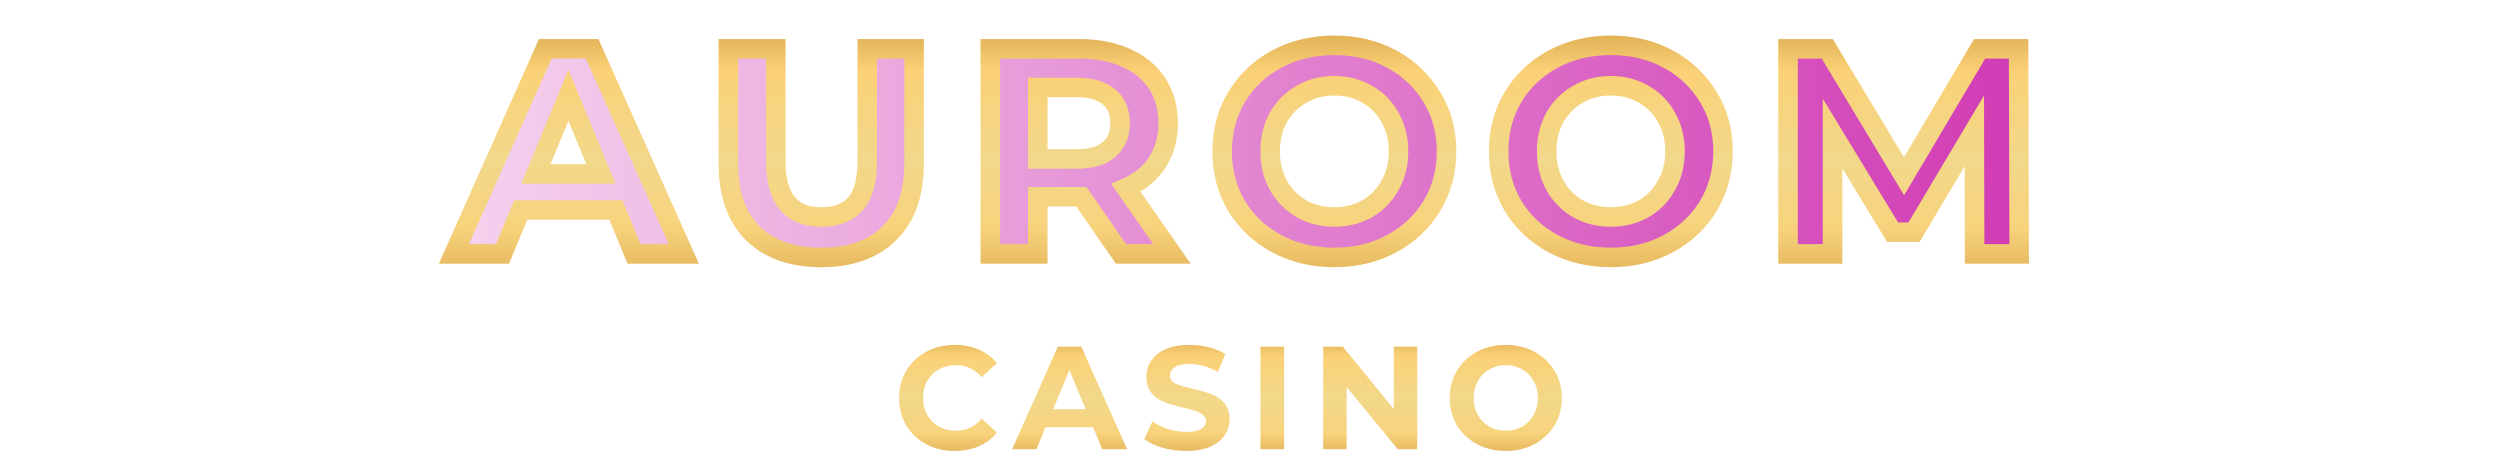
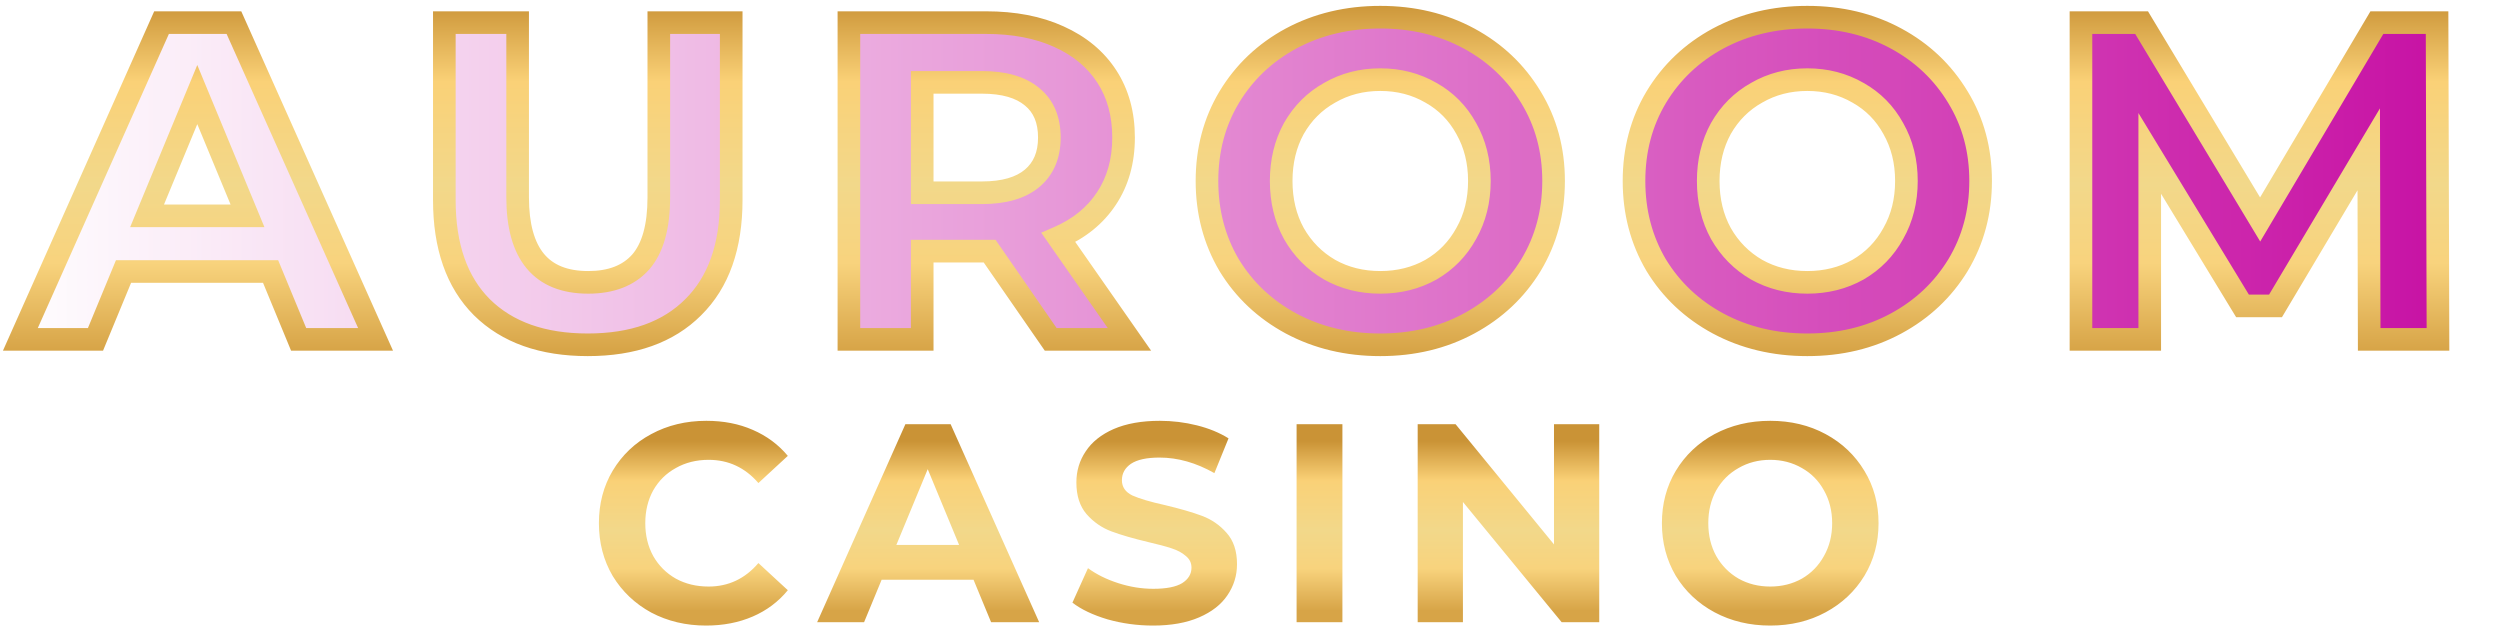
- <svg xmlns="http://www.w3.org/2000/svg" width="256" height="48" viewBox="0 0 256 48" fill="none">
-   <path d="M63.065 21.5H53.315L51.455 26H46.475L55.835 5H60.635L70.025 26H64.925L63.065 21.5ZM61.535 17.81L58.205 9.77L54.875 17.81H61.535ZM84.094 26.36C81.094 26.36 78.754 25.53 77.074 23.87C75.414 22.21 74.584 19.84 74.584 16.76V5H79.444V16.58C79.444 20.34 81.004 22.22 84.124 22.22C85.644 22.22 86.804 21.77 87.604 20.87C88.404 19.95 88.804 18.52 88.804 16.58V5H93.604V16.76C93.604 19.84 92.764 22.21 91.084 23.87C89.424 25.53 87.094 26.36 84.094 26.36ZM114.787 26L110.737 20.15H110.497H106.267V26H101.407V5H110.497C112.357 5 113.967 5.31 115.327 5.93C116.707 6.55 117.767 7.43 118.507 8.57C119.247 9.71 119.617 11.06 119.617 12.62C119.617 14.18 119.237 15.53 118.477 16.67C117.737 17.79 116.677 18.65 115.297 19.25L120.007 26H114.787ZM114.697 12.62C114.697 11.44 114.317 10.54 113.557 9.92C112.797 9.28 111.687 8.96 110.227 8.96H106.267V16.28H110.227C111.687 16.28 112.797 15.96 113.557 15.32C114.317 14.68 114.697 13.78 114.697 12.62ZM136.638 26.36C134.458 26.36 132.488 25.89 130.728 24.95C128.988 24.01 127.618 22.72 126.618 21.08C125.638 19.42 125.148 17.56 125.148 15.5C125.148 13.44 125.638 11.59 126.618 9.95C127.618 8.29 128.988 6.99 130.728 6.05C132.488 5.11 134.458 4.64 136.638 4.64C138.818 4.64 140.778 5.11 142.518 6.05C144.258 6.99 145.628 8.29 146.628 9.95C147.628 11.59 148.128 13.44 148.128 15.5C148.128 17.56 147.628 19.42 146.628 21.08C145.628 22.72 144.258 24.01 142.518 24.95C140.778 25.89 138.818 26.36 136.638 26.36ZM136.638 22.22C137.878 22.22 138.998 21.94 139.998 21.38C140.998 20.8 141.778 20 142.338 18.98C142.918 17.96 143.208 16.8 143.208 15.5C143.208 14.2 142.918 13.04 142.338 12.02C141.778 11 140.998 10.21 139.998 9.65C138.998 9.07 137.878 8.78 136.638 8.78C135.398 8.78 134.278 9.07 133.278 9.65C132.278 10.21 131.488 11 130.908 12.02C130.348 13.04 130.068 14.2 130.068 15.5C130.068 16.8 130.348 17.96 130.908 18.98C131.488 20 132.278 20.8 133.278 21.38C134.278 21.94 135.398 22.22 136.638 22.22ZM164.95 26.36C162.77 26.36 160.8 25.89 159.04 24.95C157.3 24.01 155.93 22.72 154.93 21.08C153.95 19.42 153.46 17.56 153.46 15.5C153.46 13.44 153.95 11.59 154.93 9.95C155.93 8.29 157.3 6.99 159.04 6.05C160.8 5.11 162.77 4.64 164.95 4.64C167.13 4.64 169.09 5.11 170.83 6.05C172.57 6.99 173.94 8.29 174.94 9.95C175.94 11.59 176.44 13.44 176.44 15.5C176.44 17.56 175.94 19.42 174.94 21.08C173.94 22.72 172.57 24.01 170.83 24.95C169.09 25.89 167.13 26.36 164.95 26.36ZM164.95 22.22C166.19 22.22 167.31 21.94 168.31 21.38C169.31 20.8 170.09 20 170.65 18.98C171.23 17.96 171.52 16.8 171.52 15.5C171.52 14.2 171.23 13.04 170.65 12.02C170.09 11 169.31 10.21 168.31 9.65C167.31 9.07 166.19 8.78 164.95 8.78C163.71 8.78 162.59 9.07 161.59 9.65C160.59 10.21 159.8 11 159.22 12.02C158.66 13.04 158.38 14.2 158.38 15.5C158.38 16.8 158.66 17.96 159.22 18.98C159.8 20 160.59 20.8 161.59 21.38C162.59 21.94 163.71 22.22 164.95 22.22ZM202.203 26L202.173 13.4L195.993 23.78H193.803L187.653 13.67V26H183.093V5H187.113L194.973 18.05L202.713 5H206.703L206.763 26H202.203Z" fill="url(#paint0_linear_489_8203)" />
-   <path d="M63.065 21.5L63.989 21.118L63.734 20.5H63.065V21.5ZM53.315 21.5V20.5H52.646L52.391 21.118L53.315 21.5ZM51.455 26V27H52.124L52.379 26.382L51.455 26ZM46.475 26L45.562 25.593L44.935 27H46.475V26ZM55.835 5V4H55.186L54.922 4.593L55.835 5ZM60.635 5L61.548 4.592L61.283 4H60.635V5ZM70.025 26V27H71.568L70.938 25.592L70.025 26ZM64.925 26L64.001 26.382L64.256 27H64.925V26ZM61.535 17.81V18.81H63.032L62.459 17.427L61.535 17.81ZM58.205 9.77L59.129 9.387L58.205 7.157L57.281 9.387L58.205 9.77ZM54.875 17.81L53.951 17.427L53.379 18.81H54.875V17.81ZM63.065 20.5H53.315V22.5H63.065V20.5ZM52.391 21.118L50.531 25.618L52.379 26.382L54.239 21.882L52.391 21.118ZM51.455 25H46.475V27H51.455V25ZM47.389 26.407L56.748 5.407L54.922 4.593L45.562 25.593L47.389 26.407ZM55.835 6H60.635V4H55.835V6ZM59.722 5.408L69.112 26.408L70.938 25.592L61.548 4.592L59.722 5.408ZM70.025 25H64.925V27H70.025V25ZM65.849 25.618L63.989 21.118L62.141 21.882L64.001 26.382L65.849 25.618ZM62.459 17.427L59.129 9.387L57.281 10.153L60.611 18.193L62.459 17.427ZM57.281 9.387L53.951 17.427L55.799 18.193L59.129 10.153L57.281 9.387ZM54.875 18.81H61.535V16.81H54.875V18.81ZM77.074 23.87L76.367 24.577L76.372 24.581L77.074 23.87ZM74.584 5V4H73.584V5H74.584ZM79.444 5H80.444V4H79.444V5ZM87.604 20.87L88.352 21.534L88.359 21.526L87.604 20.87ZM88.804 5V4H87.804V5H88.804ZM93.604 5H94.604V4H93.604V5ZM91.084 23.87L90.382 23.159L90.377 23.163L91.084 23.87ZM84.094 25.36C81.283 25.36 79.223 24.587 77.777 23.159L76.372 24.581C78.286 26.473 80.906 27.36 84.094 27.36V25.36ZM77.781 23.163C76.362 21.744 75.584 19.661 75.584 16.76H73.584C73.584 20.019 74.467 22.677 76.367 24.577L77.781 23.163ZM75.584 16.76V5H73.584V16.76H75.584ZM74.584 6H79.444V4H74.584V6ZM78.444 5V16.58H80.444V5H78.444ZM78.444 16.58C78.444 18.573 78.854 20.255 79.845 21.449C80.865 22.678 82.356 23.22 84.124 23.22V21.22C82.773 21.22 81.924 20.822 81.384 20.171C80.815 19.485 80.444 18.347 80.444 16.58H78.444ZM84.124 23.22C85.85 23.22 87.314 22.701 88.352 21.534L86.857 20.206C86.294 20.839 85.439 21.22 84.124 21.22V23.22ZM88.359 21.526C89.388 20.343 89.804 18.626 89.804 16.58H87.804C87.804 18.414 87.421 19.557 86.85 20.214L88.359 21.526ZM89.804 16.58V5H87.804V16.58H89.804ZM88.804 6H93.604V4H88.804V6ZM92.604 5V16.76H94.604V5H92.604ZM92.604 16.76C92.604 19.657 91.819 21.739 90.382 23.159L91.787 24.581C93.71 22.681 94.604 20.023 94.604 16.76H92.604ZM90.377 23.163C88.953 24.587 86.906 25.36 84.094 25.36V27.36C87.282 27.36 89.896 26.473 91.791 24.577L90.377 23.163ZM114.787 26L113.965 26.569L114.263 27H114.787V26ZM110.737 20.15L111.559 19.581L111.261 19.15H110.737V20.15ZM106.267 20.15V19.15H105.267V20.15H106.267ZM106.267 26V27H107.267V26H106.267ZM101.407 26H100.407V27H101.407V26ZM101.407 5V4H100.407V5H101.407ZM115.327 5.93L114.912 6.84L114.917 6.842L115.327 5.93ZM118.477 16.67L117.645 16.115L117.643 16.119L118.477 16.67ZM115.297 19.25L114.898 18.333L113.778 18.82L114.477 19.822L115.297 19.25ZM120.007 26V27H121.924L120.827 25.428L120.007 26ZM113.557 9.92L112.913 10.685L112.919 10.69L112.925 10.695L113.557 9.92ZM106.267 8.96V7.96H105.267V8.96H106.267ZM106.267 16.28H105.267V17.28H106.267V16.28ZM113.557 15.32L114.201 16.085L113.557 15.32ZM115.609 25.431L111.559 19.581L109.915 20.719L113.965 26.569L115.609 25.431ZM110.737 19.15H110.497V21.15H110.737V19.15ZM110.497 19.15H106.267V21.15H110.497V19.15ZM105.267 20.15V26H107.267V20.15H105.267ZM106.267 25H101.407V27H106.267V25ZM102.407 26V5H100.407V26H102.407ZM101.407 6H110.497V4H101.407V6ZM110.497 6C112.248 6 113.71 6.292 114.912 6.84L115.742 5.02C114.224 4.328 112.466 4 110.497 4V6ZM114.917 6.842C116.142 7.393 117.044 8.154 117.668 9.114L119.346 8.026C118.489 6.706 117.272 5.707 115.737 5.018L114.917 6.842ZM117.668 9.114C118.288 10.069 118.617 11.224 118.617 12.62H120.617C120.617 10.896 120.206 9.351 119.346 8.026L117.668 9.114ZM118.617 12.62C118.617 14.011 118.281 15.162 117.645 16.115L119.309 17.225C120.193 15.898 120.617 14.349 120.617 12.62H118.617ZM117.643 16.119C117.022 17.058 116.123 17.8 114.898 18.333L115.696 20.167C117.231 19.5 118.452 18.522 119.311 17.221L117.643 16.119ZM114.477 19.822L119.187 26.572L120.827 25.428L116.117 18.678L114.477 19.822ZM120.007 25H114.787V27H120.007V25ZM115.697 12.62C115.697 11.207 115.23 9.994 114.189 9.145L112.925 10.695C113.404 11.086 113.697 11.673 113.697 12.62H115.697ZM114.201 9.155C113.193 8.306 111.815 7.96 110.227 7.96V9.96C111.559 9.96 112.401 10.254 112.913 10.685L114.201 9.155ZM110.227 7.96H106.267V9.96H110.227V7.96ZM105.267 8.96V16.28H107.267V8.96H105.267ZM106.267 17.28H110.227V15.28H106.267V17.28ZM110.227 17.28C111.815 17.28 113.193 16.934 114.201 16.085L112.913 14.555C112.401 14.986 111.559 15.28 110.227 15.28V17.28ZM114.201 16.085C115.226 15.222 115.697 14.02 115.697 12.62H113.697C113.697 13.54 113.408 14.138 112.913 14.555L114.201 16.085ZM130.728 24.95L130.252 25.83L130.256 25.832L130.728 24.95ZM126.618 21.08L125.756 21.588L125.76 21.595L125.764 21.601L126.618 21.08ZM126.618 9.95L125.761 9.434L125.759 9.437L126.618 9.95ZM130.728 6.05L130.256 5.168L130.252 5.17L130.728 6.05ZM146.628 9.95L145.771 10.466L145.774 10.471L146.628 9.95ZM146.628 21.08L147.481 21.601L147.484 21.596L146.628 21.08ZM142.518 24.95L142.993 25.83L142.518 24.95ZM139.998 21.38L140.486 22.253L140.493 22.249L140.499 22.245L139.998 21.38ZM142.338 18.98L141.468 18.486L141.465 18.492L141.461 18.499L142.338 18.98ZM142.338 12.02L141.461 12.501L141.465 12.508L141.468 12.514L142.338 12.02ZM139.998 9.65L139.496 10.515L139.502 10.519L139.509 10.523L139.998 9.65ZM133.278 9.65L133.766 10.523L133.773 10.519L133.779 10.515L133.278 9.65ZM130.908 12.02L130.038 11.526L130.035 11.532L130.031 11.539L130.908 12.02ZM130.908 18.98L130.031 19.461L130.035 19.468L130.038 19.474L130.908 18.98ZM133.278 21.38L132.776 22.245L132.782 22.249L132.789 22.253L133.278 21.38ZM136.638 25.36C134.606 25.36 132.801 24.924 131.199 24.068L130.256 25.832C132.175 26.857 134.309 27.36 136.638 27.36V25.36ZM131.203 24.07C129.614 23.212 128.376 22.044 127.471 20.559L125.764 21.601C126.859 23.396 128.361 24.808 130.252 25.83L131.203 24.07ZM127.479 20.572C126.596 19.076 126.148 17.394 126.148 15.5H124.148C124.148 17.726 124.679 19.764 125.756 21.588L127.479 20.572ZM126.148 15.5C126.148 13.606 126.596 11.936 127.476 10.463L125.759 9.437C124.679 11.244 124.148 13.274 124.148 15.5H126.148ZM127.474 10.466C128.38 8.962 129.617 7.787 131.203 6.93L130.252 5.17C128.358 6.193 126.855 7.618 125.761 9.434L127.474 10.466ZM131.199 6.932C132.801 6.077 134.606 5.64 136.638 5.64V3.64C134.309 3.64 132.175 4.143 130.256 5.168L131.199 6.932ZM136.638 5.64C138.669 5.64 140.463 6.077 142.042 6.93L142.993 5.17C141.092 4.143 138.966 3.64 136.638 3.64V5.64ZM142.042 6.93C143.628 7.787 144.865 8.962 145.771 10.466L147.484 9.434C146.39 7.618 144.887 6.193 142.993 5.17L142.042 6.93ZM145.774 10.471C146.671 11.942 147.128 13.61 147.128 15.5H149.128C149.128 13.27 148.584 11.238 147.481 9.429L145.774 10.471ZM147.128 15.5C147.128 17.39 146.671 19.07 145.771 20.564L147.484 21.596C148.584 19.77 149.128 17.73 149.128 15.5H147.128ZM145.774 20.559C144.869 22.044 143.631 23.212 142.042 24.07L142.993 25.83C144.884 24.808 146.386 23.396 147.481 21.601L145.774 20.559ZM142.042 24.07C140.463 24.924 138.669 25.36 136.638 25.36V27.36C138.966 27.36 141.092 26.857 142.993 25.83L142.042 24.07ZM136.638 23.22C138.034 23.22 139.325 22.903 140.486 22.253L139.509 20.508C138.67 20.977 137.721 21.22 136.638 21.22V23.22ZM140.499 22.245C141.658 21.573 142.567 20.64 143.214 19.461L141.461 18.499C140.988 19.36 140.337 20.027 139.496 20.515L140.499 22.245ZM143.207 19.474C143.881 18.288 144.208 16.954 144.208 15.5H142.208C142.208 16.646 141.954 17.632 141.468 18.486L143.207 19.474ZM144.208 15.5C144.208 14.046 143.881 12.712 143.207 11.526L141.468 12.514C141.954 13.368 142.208 14.354 142.208 15.5H144.208ZM143.214 11.539C142.565 10.357 141.652 9.43 140.486 8.777L139.509 10.523C140.343 10.989 140.99 11.643 141.461 12.501L143.214 11.539ZM140.499 8.785C139.336 8.11 138.041 7.78 136.638 7.78V9.78C137.715 9.78 138.659 10.03 139.496 10.515L140.499 8.785ZM136.638 7.78C135.235 7.78 133.939 8.11 132.776 8.785L133.779 10.515C134.616 10.03 135.561 9.78 136.638 9.78V7.78ZM132.789 8.777C131.626 9.429 130.706 10.351 130.038 11.526L131.777 12.514C132.269 11.649 132.929 10.991 133.766 10.523L132.789 8.777ZM130.031 11.539C129.381 12.723 129.068 14.052 129.068 15.5H131.068C131.068 14.348 131.314 13.357 131.784 12.501L130.031 11.539ZM129.068 15.5C129.068 16.948 129.381 18.277 130.031 19.461L131.784 18.499C131.314 17.643 131.068 16.652 131.068 15.5H129.068ZM130.038 19.474C130.704 20.646 131.62 21.575 132.776 22.245L133.779 20.515C132.935 20.025 132.271 19.354 131.777 18.486L130.038 19.474ZM132.789 22.253C133.95 22.903 135.241 23.22 136.638 23.22V21.22C135.554 21.22 134.605 20.977 133.766 20.508L132.789 22.253ZM159.04 24.95L158.565 25.83L158.569 25.832L159.04 24.95ZM154.93 21.08L154.069 21.588L154.073 21.595L154.076 21.601L154.93 21.08ZM154.93 9.95L154.073 9.434L154.072 9.437L154.93 9.95ZM159.04 6.05L158.569 5.168L158.565 5.17L159.04 6.05ZM174.94 9.95L174.083 10.466L174.086 10.471L174.94 9.95ZM174.94 21.08L175.794 21.601L175.797 21.596L174.94 21.08ZM170.83 24.95L171.305 25.83L170.83 24.95ZM168.31 21.38L168.799 22.253L168.805 22.249L168.812 22.245L168.31 21.38ZM170.65 18.98L169.781 18.486L169.777 18.492L169.773 18.499L170.65 18.98ZM170.65 12.02L169.773 12.501L169.777 12.508L169.781 12.514L170.65 12.02ZM168.31 9.65L167.808 10.515L167.815 10.519L167.821 10.523L168.31 9.65ZM161.59 9.65L162.079 10.523L162.085 10.519L162.092 10.515L161.59 9.65ZM159.22 12.02L158.351 11.526L158.347 11.532L158.343 11.539L159.22 12.02ZM159.22 18.98L158.343 19.461L158.347 19.468L158.351 19.474L159.22 18.98ZM161.59 21.38L161.088 22.245L161.095 22.249L161.101 22.253L161.59 21.38ZM164.95 25.36C162.919 25.36 161.113 24.924 159.511 24.068L158.569 25.832C160.487 26.857 162.621 27.36 164.95 27.36V25.36ZM159.515 24.07C157.926 23.212 156.689 22.044 155.784 20.559L154.076 21.601C155.171 23.396 156.674 24.808 158.565 25.83L159.515 24.07ZM155.791 20.572C154.908 19.076 154.46 17.394 154.46 15.5H152.46C152.46 17.726 152.992 19.764 154.069 21.588L155.791 20.572ZM154.46 15.5C154.46 13.606 154.908 11.936 155.788 10.463L154.072 9.437C152.992 11.244 152.46 13.274 152.46 15.5H154.46ZM155.787 10.466C156.692 8.962 157.929 7.787 159.515 6.93L158.565 5.17C156.671 6.193 155.168 7.618 154.073 9.434L155.787 10.466ZM159.511 6.932C161.113 6.077 162.919 5.64 164.95 5.64V3.64C162.621 3.64 160.487 4.143 158.569 5.168L159.511 6.932ZM164.95 5.64C166.981 5.64 168.775 6.077 170.355 6.93L171.305 5.17C169.405 4.143 167.279 3.64 164.95 3.64V5.64ZM170.355 6.93C171.941 7.787 173.178 8.962 174.083 10.466L175.797 9.434C174.702 7.618 173.199 6.193 171.305 5.17L170.355 6.93ZM174.086 10.471C174.984 11.942 175.44 13.61 175.44 15.5H177.44C177.44 13.27 176.896 11.238 175.794 9.429L174.086 10.471ZM175.44 15.5C175.44 17.39 174.984 19.07 174.083 20.564L175.797 21.596C176.896 19.77 177.44 17.73 177.44 15.5H175.44ZM174.086 20.559C173.181 22.044 171.944 23.212 170.355 24.07L171.305 25.83C173.196 24.808 174.699 23.396 175.794 21.601L174.086 20.559ZM170.355 24.07C168.775 24.924 166.981 25.36 164.95 25.36V27.36C167.279 27.36 169.405 26.857 171.305 25.83L170.355 24.07ZM164.95 23.22C166.347 23.22 167.637 22.903 168.799 22.253L167.821 20.508C166.983 20.977 166.033 21.22 164.95 21.22V23.22ZM168.812 22.245C169.97 21.573 170.88 20.64 171.527 19.461L169.773 18.499C169.301 19.36 168.65 20.027 167.808 20.515L168.812 22.245ZM171.519 19.474C172.194 18.288 172.52 16.954 172.52 15.5H170.52C170.52 16.646 170.266 17.632 169.781 18.486L171.519 19.474ZM172.52 15.5C172.52 14.046 172.194 12.712 171.519 11.526L169.781 12.514C170.266 13.368 170.52 14.354 170.52 15.5H172.52ZM171.527 11.539C170.878 10.357 169.965 9.43 168.799 8.777L167.821 10.523C168.655 10.989 169.302 11.643 169.773 12.501L171.527 11.539ZM168.812 8.785C167.648 8.11 166.353 7.78 164.95 7.78V9.78C166.027 9.78 166.972 10.03 167.808 10.515L168.812 8.785ZM164.95 7.78C163.547 7.78 162.252 8.11 161.088 8.785L162.092 10.515C162.928 10.03 163.873 9.78 164.95 9.78V7.78ZM161.101 8.777C159.939 9.429 159.019 10.351 158.351 11.526L160.089 12.514C160.582 11.649 161.242 10.991 162.079 10.523L161.101 8.777ZM158.343 11.539C157.693 12.723 157.38 14.052 157.38 15.5H159.38C159.38 14.348 159.627 13.357 160.097 12.501L158.343 11.539ZM157.38 15.5C157.38 16.948 157.693 18.277 158.343 19.461L160.097 18.499C159.627 17.643 159.38 16.652 159.38 15.5H157.38ZM158.351 19.474C159.017 20.646 159.933 21.575 161.088 22.245L162.092 20.515C161.247 20.025 160.583 19.354 160.089 18.486L158.351 19.474ZM161.101 22.253C162.263 22.903 163.553 23.22 164.95 23.22V21.22C163.867 21.22 162.917 20.977 162.079 20.508L161.101 22.253ZM202.203 26L201.203 26.002L201.205 27H202.203V26ZM202.173 13.4L203.173 13.398L203.164 9.78L201.313 12.888L202.173 13.4ZM195.993 23.78V24.78H196.561L196.852 24.292L195.993 23.78ZM193.803 23.78L192.948 24.3L193.24 24.78H193.803V23.78ZM187.653 13.67L188.507 13.15L186.653 10.102V13.67H187.653ZM187.653 26V27H188.653V26H187.653ZM183.093 26H182.093V27H183.093V26ZM183.093 5V4H182.093V5H183.093ZM187.113 5L187.969 4.484L187.678 4H187.113V5ZM194.973 18.05L194.116 18.566L194.979 19.999L195.833 18.56L194.973 18.05ZM202.713 5V4H202.143L201.852 4.49L202.713 5ZM206.703 5L207.703 4.997L207.7 4H206.703V5ZM206.763 26V27H207.765L207.763 25.997L206.763 26ZM203.203 25.998L203.173 13.398L201.173 13.402L201.203 26.002L203.203 25.998ZM201.313 12.888L195.133 23.268L196.852 24.292L203.032 13.912L201.313 12.888ZM195.993 22.78H193.803V24.78H195.993V22.78ZM194.657 23.26L188.507 13.15L186.798 14.19L192.948 24.3L194.657 23.26ZM186.653 13.67V26H188.653V13.67H186.653ZM187.653 25H183.093V27H187.653V25ZM184.093 26V5H182.093V26H184.093ZM183.093 6H187.113V4H183.093V6ZM186.256 5.516L194.116 18.566L195.829 17.534L187.969 4.484L186.256 5.516ZM195.833 18.56L203.573 5.51L201.852 4.49L194.112 17.54L195.833 18.56ZM202.713 6H206.703V4H202.713V6ZM205.703 5.003L205.763 26.003L207.763 25.997L207.703 4.997L205.703 5.003ZM206.763 25H202.203V27H206.763V25Z" fill="url(#paint1_linear_489_8203)" />
-   <path d="M97.751 46.18C96.681 46.18 95.711 45.95 94.841 45.49C93.981 45.02 93.301 44.375 92.801 43.555C92.311 42.725 92.066 41.79 92.066 40.75C92.066 39.71 92.311 38.78 92.801 37.96C93.301 37.13 93.981 36.485 94.841 36.025C95.711 35.555 96.686 35.32 97.766 35.32C98.676 35.32 99.496 35.48 100.226 35.8C100.966 36.12 101.586 36.58 102.086 37.18L100.526 38.62C99.816 37.8 98.936 37.39 97.886 37.39C97.236 37.39 96.656 37.535 96.146 37.825C95.636 38.105 95.236 38.5 94.946 39.01C94.666 39.52 94.526 40.1 94.526 40.75C94.526 41.4 94.666 41.98 94.946 42.49C95.236 43 95.636 43.4 96.146 43.69C96.656 43.97 97.236 44.11 97.886 44.11C98.936 44.11 99.816 43.695 100.526 42.865L102.086 44.305C101.586 44.915 100.966 45.38 100.226 45.7C99.486 46.02 98.661 46.18 97.751 46.18ZM111.937 43.75H107.062L106.132 46H103.642L108.322 35.5H110.722L115.417 46H112.867L111.937 43.75ZM111.172 41.905L109.507 37.885L107.842 41.905H111.172ZM121.456 46.18C120.626 46.18 119.821 46.07 119.041 45.85C118.271 45.62 117.651 45.325 117.181 44.965L118.006 43.135C118.456 43.465 118.991 43.73 119.611 43.93C120.231 44.13 120.851 44.23 121.471 44.23C122.161 44.23 122.671 44.13 123.001 43.93C123.331 43.72 123.496 43.445 123.496 43.105C123.496 42.855 123.396 42.65 123.196 42.49C123.006 42.32 122.756 42.185 122.446 42.085C122.146 41.985 121.736 41.875 121.216 41.755C120.416 41.565 119.761 41.375 119.251 41.185C118.741 40.995 118.301 40.69 117.931 40.27C117.571 39.85 117.391 39.29 117.391 38.59C117.391 37.98 117.556 37.43 117.886 36.94C118.216 36.44 118.711 36.045 119.371 35.755C120.041 35.465 120.856 35.32 121.816 35.32C122.486 35.32 123.141 35.4 123.781 35.56C124.421 35.72 124.981 35.95 125.461 36.25L124.711 38.095C123.741 37.545 122.771 37.27 121.801 37.27C121.121 37.27 120.616 37.38 120.286 37.6C119.966 37.82 119.806 38.11 119.806 38.47C119.806 38.83 119.991 39.1 120.361 39.28C120.741 39.45 121.316 39.62 122.086 39.79C122.886 39.98 123.541 40.17 124.051 40.36C124.561 40.55 124.996 40.85 125.356 41.26C125.726 41.67 125.911 42.225 125.911 42.925C125.911 43.525 125.741 44.075 125.401 44.575C125.071 45.065 124.571 45.455 123.901 45.745C123.231 46.035 122.416 46.18 121.456 46.18ZM129.072 35.5H131.502V46H129.072V35.5ZM145.124 35.5V46H143.129L137.894 39.625V46H135.494V35.5H137.504L142.724 41.875V35.5H145.124ZM154.193 46.18C153.103 46.18 152.118 45.945 151.238 45.475C150.368 45.005 149.683 44.36 149.183 43.54C148.693 42.71 148.448 41.78 148.448 40.75C148.448 39.72 148.693 38.795 149.183 37.975C149.683 37.145 150.368 36.495 151.238 36.025C152.118 35.555 153.103 35.32 154.193 35.32C155.283 35.32 156.263 35.555 157.133 36.025C158.003 36.495 158.688 37.145 159.188 37.975C159.688 38.795 159.938 39.72 159.938 40.75C159.938 41.78 159.688 42.71 159.188 43.54C158.688 44.36 158.003 45.005 157.133 45.475C156.263 45.945 155.283 46.18 154.193 46.18ZM154.193 44.11C154.813 44.11 155.373 43.97 155.873 43.69C156.373 43.4 156.763 43 157.043 42.49C157.333 41.98 157.478 41.4 157.478 40.75C157.478 40.1 157.333 39.52 157.043 39.01C156.763 38.5 156.373 38.105 155.873 37.825C155.373 37.535 154.813 37.39 154.193 37.39C153.573 37.39 153.013 37.535 152.513 37.825C152.013 38.105 151.618 38.5 151.328 39.01C151.048 39.52 150.908 40.1 150.908 40.75C150.908 41.4 151.048 41.98 151.328 42.49C151.618 43 152.013 43.4 152.513 43.69C153.013 43.97 153.573 44.11 154.193 44.11Z" fill="url(#paint2_linear_489_8203)" />
+ <svg xmlns="http://www.w3.org/2000/svg" width="221" height="56" viewBox="0 0 221 56" fill="none">
+   <path d="M23.92 24H10.92L8.44 30H1.8L14.28 2H20.68L33.2 30H26.4L23.92 24ZM21.88 19.08L17.44 8.36L13 19.08H21.88ZM51.959 30.48C47.959 30.48 44.839 29.373 42.599 27.16C40.386 24.947 39.279 21.787 39.279 17.68V2H45.759V17.44C45.759 22.453 47.839 24.96 51.999 24.96C54.026 24.96 55.573 24.36 56.639 23.16C57.706 21.933 58.239 20.027 58.239 17.44V2H64.639V17.68C64.639 21.787 63.519 24.947 61.279 27.16C59.066 29.373 55.959 30.48 51.959 30.48ZM92.883 30L87.483 22.2H87.163H81.523V30H75.043V2H87.163C89.643 2 91.789 2.413 93.603 3.24C95.443 4.067 96.856 5.24 97.843 6.76C98.829 8.28 99.323 10.08 99.323 12.16C99.323 14.24 98.816 16.04 97.803 17.56C96.816 19.053 95.403 20.2 93.563 21L99.843 30H92.883ZM92.763 12.16C92.763 10.587 92.256 9.387 91.243 8.56C90.229 7.707 88.749 7.28 86.803 7.28H81.523V17.04H86.803C88.749 17.04 90.229 16.613 91.243 15.76C92.256 14.907 92.763 13.707 92.763 12.16ZM122.017 30.48C119.11 30.48 116.483 29.853 114.137 28.6C111.817 27.347 109.99 25.627 108.657 23.44C107.35 21.227 106.697 18.747 106.697 16C106.697 13.253 107.35 10.787 108.657 8.6C109.99 6.387 111.817 4.653 114.137 3.4C116.483 2.147 119.11 1.52 122.017 1.52C124.923 1.52 127.537 2.147 129.857 3.4C132.177 4.653 134.003 6.387 135.337 8.6C136.67 10.787 137.337 13.253 137.337 16C137.337 18.747 136.67 21.227 135.337 23.44C134.003 25.627 132.177 27.347 129.857 28.6C127.537 29.853 124.923 30.48 122.017 30.48ZM122.017 24.96C123.67 24.96 125.163 24.587 126.497 23.84C127.83 23.067 128.87 22 129.617 20.64C130.39 19.28 130.777 17.733 130.777 16C130.777 14.267 130.39 12.72 129.617 11.36C128.87 10 127.83 8.947 126.497 8.2C125.163 7.427 123.67 7.04 122.017 7.04C120.363 7.04 118.87 7.427 117.537 8.2C116.203 8.947 115.15 10 114.377 11.36C113.63 12.72 113.257 14.267 113.257 16C113.257 17.733 113.63 19.28 114.377 20.64C115.15 22 116.203 23.067 117.537 23.84C118.87 24.587 120.363 24.96 122.017 24.96ZM159.767 30.48C156.86 30.48 154.233 29.853 151.887 28.6C149.567 27.347 147.74 25.627 146.407 23.44C145.1 21.227 144.447 18.747 144.447 16C144.447 13.253 145.1 10.787 146.407 8.6C147.74 6.387 149.567 4.653 151.887 3.4C154.233 2.147 156.86 1.52 159.767 1.52C162.673 1.52 165.287 2.147 167.607 3.4C169.927 4.653 171.753 6.387 173.087 8.6C174.42 10.787 175.087 13.253 175.087 16C175.087 18.747 174.42 21.227 173.087 23.44C171.753 25.627 169.927 27.347 167.607 28.6C165.287 29.853 162.673 30.48 159.767 30.48ZM159.767 24.96C161.42 24.96 162.913 24.587 164.247 23.84C165.58 23.067 166.62 22 167.367 20.64C168.14 19.28 168.527 17.733 168.527 16C168.527 14.267 168.14 12.72 167.367 11.36C166.62 10 165.58 8.947 164.247 8.2C162.913 7.427 161.42 7.04 159.767 7.04C158.113 7.04 156.62 7.427 155.287 8.2C153.953 8.947 152.9 10 152.127 11.36C151.38 12.72 151.007 14.267 151.007 16C151.007 17.733 151.38 19.28 152.127 20.64C152.9 22 153.953 23.067 155.287 23.84C156.62 24.587 158.113 24.96 159.767 24.96ZM209.437 30L209.397 13.2L201.157 27.04H198.237L190.037 13.56V30H183.957V2H189.317L199.797 19.4L210.117 2H215.437L215.517 30H209.437Z" fill="url(#paint0_linear_721_4887)" />
+   <path d="M23.92 24L24.844 23.618L24.589 23H23.92V24ZM10.92 24V23H10.251L9.996 23.618L10.92 24ZM8.44 30V31H9.109L9.364 30.382L8.44 30ZM1.8 30L0.887 29.593L0.26 31H1.8V30ZM14.28 2V1H13.631L13.367 1.593L14.28 2ZM20.68 2L21.593 1.592L21.328 1H20.68V2ZM33.2 30V31H34.743L34.113 29.592L33.2 30ZM26.4 30L25.476 30.382L25.731 31H26.4V30ZM21.88 19.08V20.08H23.377L22.804 18.697L21.88 19.08ZM17.44 8.36L18.364 7.977L17.44 5.747L16.516 7.977L17.44 8.36ZM13 19.08L12.076 18.697L11.504 20.08H13V19.08ZM23.92 23H10.92V25H23.92V23ZM9.996 23.618L7.516 29.618L9.364 30.382L11.844 24.382L9.996 23.618ZM8.44 29H1.8V31H8.44V29ZM2.714 30.407L15.194 2.407L13.367 1.593L0.887 29.593L2.714 30.407ZM14.28 3H20.68V1H14.28V3ZM19.767 2.408L32.287 30.408L34.113 29.592L21.593 1.592L19.767 2.408ZM33.2 29H26.4V31H33.2V29ZM27.324 29.618L24.844 23.618L22.996 24.382L25.476 30.382L27.324 29.618ZM22.804 18.697L18.364 7.977L16.516 8.743L20.956 19.463L22.804 18.697ZM16.516 7.977L12.076 18.697L13.924 19.463L18.364 8.743L16.516 7.977ZM13 20.08H21.88V18.08H13V20.08ZM42.599 27.16L41.892 27.867L41.896 27.871L42.599 27.16ZM39.279 2V1H38.279V2H39.279ZM45.759 2H46.759V1H45.759V2ZM56.639 23.16L57.387 23.824L57.394 23.816L56.639 23.16ZM58.239 2V1H57.239V2H58.239ZM64.639 2H65.639V1H64.639V2ZM61.279 27.16L60.576 26.449L60.572 26.453L61.279 27.16ZM51.959 29.48C48.148 29.48 45.308 28.43 43.302 26.449L41.896 27.871C44.371 30.316 47.771 31.48 51.959 31.48V29.48ZM43.306 26.453C41.334 24.48 40.279 21.607 40.279 17.68H38.279C38.279 21.966 39.438 25.413 41.892 27.867L43.306 26.453ZM40.279 17.68V2H38.279V17.68H40.279ZM39.279 3H45.759V1H39.279V3ZM44.759 2V17.44H46.759V2H44.759ZM44.759 17.44C44.759 20.06 45.299 22.211 46.55 23.719C47.83 25.262 49.711 25.96 51.999 25.96V23.96C50.128 23.96 48.888 23.405 48.089 22.441C47.26 21.442 46.759 19.833 46.759 17.44H44.759ZM51.999 25.96C54.231 25.96 56.083 25.291 57.387 23.824L55.892 22.496C55.062 23.429 53.821 23.96 51.999 23.96V25.96ZM57.394 23.816C58.689 22.327 59.239 20.133 59.239 17.44H57.239C57.239 19.92 56.723 21.54 55.885 22.504L57.394 23.816ZM59.239 17.44V2H57.239V17.44H59.239ZM58.239 3H64.639V1H58.239V3ZM63.639 2V17.68H65.639V2H63.639ZM63.639 17.68C63.639 21.604 62.573 24.475 60.576 26.449L61.982 27.871C64.465 25.418 65.639 21.969 65.639 17.68H63.639ZM60.572 26.453C58.595 28.43 55.771 29.48 51.959 29.48V31.48C56.147 31.48 59.537 30.316 61.986 27.867L60.572 26.453ZM92.883 30L92.061 30.569L92.359 31H92.883V30ZM87.483 22.2L88.305 21.631L88.007 21.2H87.483V22.2ZM81.523 22.2V21.2H80.523V22.2H81.523ZM81.523 30V31H82.523V30H81.523ZM75.043 30H74.043V31H75.043V30ZM75.043 2V1H74.043V2H75.043ZM93.603 3.24L93.188 4.15L93.193 4.152L93.603 3.24ZM97.803 17.56L96.971 17.005L96.968 17.009L97.803 17.56ZM93.563 21L93.164 20.083L92.043 20.57L92.743 21.572L93.563 21ZM99.843 30V31H101.76L100.663 29.428L99.843 30ZM91.243 8.56L90.599 9.325L90.605 9.33L90.611 9.335L91.243 8.56ZM81.523 7.28V6.28H80.523V7.28H81.523ZM81.523 17.04H80.523V18.04H81.523V17.04ZM91.243 15.76L91.887 16.525V16.525L91.243 15.76ZM93.705 29.431L88.305 21.631L86.66 22.769L92.061 30.569L93.705 29.431ZM87.483 21.2H87.163V23.2H87.483V21.2ZM87.163 21.2H81.523V23.2H87.163V21.2ZM80.523 22.2V30H82.523V22.2H80.523ZM81.523 29H75.043V31H81.523V29ZM76.043 30V2H74.043V30H76.043ZM75.043 3H87.163V1H75.043V3ZM87.163 3C89.534 3 91.532 3.395 93.188 4.15L94.017 2.33C92.046 1.431 89.752 1 87.163 1V3ZM93.193 4.152C94.878 4.909 96.133 5.964 97.004 7.304L98.681 6.216C97.579 4.516 96.007 3.224 94.013 2.328L93.193 4.152ZM97.004 7.304C97.87 8.639 98.323 10.244 98.323 12.16H100.323C100.323 9.916 99.788 7.921 98.681 6.216L97.004 7.304ZM98.323 12.16C98.323 14.071 97.86 15.672 96.971 17.005L98.635 18.115C99.772 16.408 100.323 14.409 100.323 12.16H98.323ZM96.968 17.009C96.101 18.322 94.849 19.351 93.164 20.083L93.961 21.917C95.957 21.049 97.531 19.785 98.637 18.111L96.968 17.009ZM92.743 21.572L99.023 30.572L100.663 29.428L94.383 20.428L92.743 21.572ZM99.843 29H92.883V31H99.843V29ZM93.763 12.16C93.763 10.354 93.169 8.841 91.875 7.785L90.611 9.335C91.343 9.933 91.763 10.82 91.763 12.16H93.763ZM91.887 7.795C90.625 6.733 88.877 6.28 86.803 6.28V8.28C88.621 8.28 89.834 8.681 90.599 9.325L91.887 7.795ZM86.803 6.28H81.523V8.28H86.803V6.28ZM80.523 7.28V17.04H82.523V7.28H80.523ZM81.523 18.04H86.803V16.04H81.523V18.04ZM86.803 18.04C88.877 18.04 90.625 17.587 91.887 16.525L90.599 14.995C89.834 15.639 88.621 16.04 86.803 16.04V18.04ZM91.887 16.525C93.165 15.449 93.763 13.947 93.763 12.16H91.763C91.763 13.467 91.347 14.364 90.599 14.995L91.887 16.525ZM114.137 28.6L113.661 29.48L113.666 29.482L114.137 28.6ZM108.657 23.44L107.796 23.948L107.799 23.954L107.803 23.961L108.657 23.44ZM108.657 8.6L107.8 8.084L107.798 8.087L108.657 8.6ZM114.137 3.4L113.666 2.518L113.661 2.52L114.137 3.4ZM135.337 8.6L134.48 9.116L134.483 9.121L135.337 8.6ZM135.337 23.44L136.191 23.961L136.193 23.956L135.337 23.44ZM129.857 28.6L130.332 29.48L129.857 28.6ZM126.497 23.84L126.985 24.712L126.992 24.709L126.998 24.705L126.497 23.84ZM129.617 20.64L128.747 20.146L128.744 20.152L128.74 20.159L129.617 20.64ZM129.617 11.36L128.74 11.841L128.744 11.848L128.747 11.854L129.617 11.36ZM126.497 8.2L125.995 9.065L126.002 9.069L126.008 9.072L126.497 8.2ZM117.537 8.2L118.025 9.072L118.032 9.069L118.038 9.065L117.537 8.2ZM114.377 11.36L113.507 10.866L113.504 10.872L113.5 10.879L114.377 11.36ZM114.377 20.64L113.5 21.121L113.504 21.128L113.507 21.134L114.377 20.64ZM117.537 23.84L117.035 24.705L117.042 24.709L117.048 24.712L117.537 23.84ZM122.017 29.48C119.259 29.48 116.796 28.887 114.608 27.718L113.666 29.482C116.17 30.82 118.961 31.48 122.017 31.48V29.48ZM114.612 27.72C112.443 26.548 110.749 24.95 109.511 22.919L107.803 23.961C109.231 26.303 111.191 28.145 113.661 29.48L114.612 27.72ZM109.518 22.932C108.308 20.883 107.697 18.581 107.697 16H105.697C105.697 18.913 106.392 21.57 107.796 23.948L109.518 22.932ZM107.697 16C107.697 13.419 108.308 11.133 109.515 9.113L107.798 8.087C106.392 10.441 105.697 13.087 105.697 16H107.697ZM109.513 9.116C110.752 7.059 112.446 5.45 114.612 4.28L113.661 2.52C111.187 3.857 109.228 5.714 107.8 8.084L109.513 9.116ZM114.608 4.282C116.796 3.113 119.259 2.52 122.017 2.52V0.52C118.961 0.52 116.17 1.18 113.666 2.518L114.608 4.282ZM122.017 2.52C124.775 2.52 127.222 3.113 129.381 4.28L130.332 2.52C127.851 1.18 125.072 0.52 122.017 0.52V2.52ZM129.381 4.28C131.547 5.45 133.241 7.059 134.48 9.116L136.193 8.084C134.766 5.714 132.806 3.857 130.332 2.52L129.381 4.28ZM134.483 9.121C135.714 11.139 136.337 13.423 136.337 16H138.337C138.337 13.084 137.626 10.434 136.191 8.079L134.483 9.121ZM136.337 16C136.337 18.577 135.714 20.876 134.48 22.924L136.193 23.956C137.626 21.577 138.337 18.917 138.337 16H136.337ZM134.483 22.919C133.245 24.95 131.551 26.548 129.381 27.72L130.332 29.48C132.803 28.145 134.762 26.303 136.191 23.961L134.483 22.919ZM129.381 27.72C127.222 28.887 124.775 29.48 122.017 29.48V31.48C125.072 31.48 127.851 30.82 130.332 29.48L129.381 27.72ZM122.017 25.96C123.827 25.96 125.491 25.549 126.985 24.712L126.008 22.968C124.836 23.624 123.513 23.96 122.017 23.96V25.96ZM126.998 24.705C128.49 23.84 129.66 22.64 130.493 21.121L128.74 20.159C128.081 21.36 127.17 22.294 125.995 22.975L126.998 24.705ZM130.486 21.134C131.354 19.608 131.777 17.887 131.777 16H129.777C129.777 17.579 129.426 18.952 128.747 20.146L130.486 21.134ZM131.777 16C131.777 14.113 131.354 12.392 130.486 10.866L128.747 11.854C129.426 13.048 129.777 14.421 129.777 16H131.777ZM130.493 10.879C129.658 9.357 128.485 8.167 126.985 7.327L126.008 9.072C127.175 9.726 128.082 10.643 128.74 11.841L130.493 10.879ZM126.998 7.335C125.502 6.467 123.833 6.04 122.017 6.04V8.04C123.507 8.04 124.825 8.387 125.995 9.065L126.998 7.335ZM122.017 6.04C120.2 6.04 118.532 6.467 117.035 7.335L118.038 9.065C119.208 8.387 120.526 8.04 122.017 8.04V6.04ZM117.048 7.327C115.552 8.165 114.369 9.351 113.507 10.866L115.246 11.854C115.932 10.649 116.855 9.728 118.025 9.072L117.048 7.327ZM113.5 10.879C112.663 12.403 112.257 14.118 112.257 16H114.257C114.257 14.415 114.597 13.037 115.253 11.841L113.5 10.879ZM112.257 16C112.257 17.881 112.663 19.597 113.5 21.121L115.253 20.159C114.597 18.963 114.257 17.585 114.257 16H112.257ZM113.507 21.134C114.367 22.646 115.546 23.841 117.035 24.705L118.038 22.975C116.861 22.292 115.933 21.354 115.246 20.146L113.507 21.134ZM117.048 24.712C118.543 25.549 120.207 25.96 122.017 25.96V23.96C120.52 23.96 119.197 23.624 118.025 22.968L117.048 24.712ZM151.887 28.6L151.411 29.48L151.416 29.482L151.887 28.6ZM146.407 23.44L145.546 23.948L145.549 23.954L145.553 23.961L146.407 23.44ZM146.407 8.6L145.55 8.084L145.548 8.087L146.407 8.6ZM151.887 3.4L151.416 2.518L151.411 2.52L151.887 3.4ZM173.087 8.6L172.23 9.116L172.233 9.121L173.087 8.6ZM173.087 23.44L173.941 23.961L173.943 23.956L173.087 23.44ZM167.607 28.6L168.082 29.48L167.607 28.6ZM164.247 23.84L164.735 24.712L164.742 24.709L164.748 24.705L164.247 23.84ZM167.367 20.64L166.497 20.146L166.494 20.152L166.49 20.159L167.367 20.64ZM167.367 11.36L166.49 11.841L166.494 11.848L166.497 11.854L167.367 11.36ZM164.247 8.2L163.745 9.065L163.752 9.069L163.758 9.072L164.247 8.2ZM155.287 8.2L155.775 9.072L155.782 9.069L155.788 9.065L155.287 8.2ZM152.127 11.36L151.257 10.866L151.254 10.872L151.25 10.879L152.127 11.36ZM152.127 20.64L151.25 21.121L151.254 21.128L151.257 21.134L152.127 20.64ZM155.287 23.84L154.785 24.705L154.792 24.709L154.798 24.712L155.287 23.84ZM159.767 29.48C157.009 29.48 154.546 28.887 152.358 27.718L151.416 29.482C153.92 30.82 156.711 31.48 159.767 31.48V29.48ZM152.362 27.72C150.193 26.548 148.499 24.95 147.261 22.919L145.553 23.961C146.981 26.303 148.941 28.145 151.411 29.48L152.362 27.72ZM147.268 22.932C146.058 20.883 145.447 18.581 145.447 16H143.447C143.447 18.913 144.142 21.57 145.546 23.948L147.268 22.932ZM145.447 16C145.447 13.419 146.058 11.133 147.265 9.113L145.548 8.087C144.142 10.441 143.447 13.087 143.447 16H145.447ZM147.263 9.116C148.502 7.059 150.196 5.45 152.362 4.28L151.411 2.52C148.937 3.857 146.978 5.714 145.55 8.084L147.263 9.116ZM152.358 4.282C154.546 3.113 157.009 2.52 159.767 2.52V0.52C156.711 0.52 153.92 1.18 151.416 2.518L152.358 4.282ZM159.767 2.52C162.525 2.52 164.972 3.113 167.131 4.28L168.082 2.52C165.601 1.18 162.822 0.52 159.767 0.52V2.52ZM167.131 4.28C169.297 5.45 170.991 7.059 172.23 9.116L173.943 8.084C172.516 5.714 170.556 3.857 168.082 2.52L167.131 4.28ZM172.233 9.121C173.464 11.139 174.087 13.423 174.087 16H176.087C176.087 13.084 175.376 10.434 173.941 8.079L172.233 9.121ZM174.087 16C174.087 18.577 173.464 20.876 172.23 22.924L173.943 23.956C175.376 21.577 176.087 18.917 176.087 16H174.087ZM172.233 22.919C170.995 24.95 169.301 26.548 167.131 27.72L168.082 29.48C170.553 28.145 172.512 26.303 173.941 23.961L172.233 22.919ZM167.131 27.72C164.972 28.887 162.525 29.48 159.767 29.48V31.48C162.822 31.48 165.601 30.82 168.082 29.48L167.131 27.72ZM159.767 25.96C161.577 25.96 163.241 25.549 164.735 24.712L163.758 22.968C162.586 23.624 161.263 23.96 159.767 23.96V25.96ZM164.748 24.705C166.24 23.84 167.41 22.64 168.243 21.121L166.49 20.159C165.831 21.36 164.92 22.294 163.745 22.975L164.748 24.705ZM168.236 21.134C169.104 19.608 169.527 17.887 169.527 16H167.527C167.527 17.579 167.176 18.952 166.497 20.146L168.236 21.134ZM169.527 16C169.527 14.113 169.104 12.392 168.236 10.866L166.497 11.854C167.176 13.048 167.527 14.421 167.527 16H169.527ZM168.243 10.879C167.408 9.357 166.235 8.167 164.735 7.327L163.758 9.072C164.925 9.726 165.832 10.643 166.49 11.841L168.243 10.879ZM164.748 7.335C163.252 6.467 161.583 6.04 159.767 6.04V8.04C161.257 8.04 162.575 8.387 163.745 9.065L164.748 7.335ZM159.767 6.04C157.95 6.04 156.282 6.467 154.785 7.335L155.788 9.065C156.958 8.387 158.276 8.04 159.767 8.04V6.04ZM154.798 7.327C153.302 8.165 152.119 9.351 151.257 10.866L152.996 11.854C153.682 10.649 154.605 9.728 155.775 9.072L154.798 7.327ZM151.25 10.879C150.413 12.403 150.007 14.118 150.007 16H152.007C152.007 14.415 152.347 13.037 153.003 11.841L151.25 10.879ZM150.007 16C150.007 17.881 150.413 19.597 151.25 21.121L153.003 20.159C152.347 18.963 152.007 17.585 152.007 16H150.007ZM151.257 21.134C152.117 22.646 153.296 23.841 154.785 24.705L155.788 22.975C154.611 22.292 153.683 21.354 152.996 20.146L151.257 21.134ZM154.798 24.712C156.293 25.549 157.957 25.96 159.767 25.96V23.96C158.27 23.96 156.947 23.624 155.775 22.968L154.798 24.712ZM209.437 30L208.437 30.002L208.439 31H209.437V30ZM209.397 13.2L210.397 13.198L210.388 9.58L208.537 12.688L209.397 13.2ZM201.157 27.04V28.04H201.725L202.016 27.552L201.157 27.04ZM198.237 27.04L197.382 27.56L197.675 28.04H198.237V27.04ZM190.037 13.56L190.891 13.04L189.037 9.992V13.56H190.037ZM190.037 30V31H191.037V30H190.037ZM183.957 30H182.957V31H183.957V30ZM183.957 2V1H182.957V2H183.957ZM189.317 2L190.173 1.484L189.882 1H189.317V2ZM199.797 19.4L198.94 19.916L199.803 21.349L200.657 19.91L199.797 19.4ZM210.117 2V1H209.547L209.257 1.49L210.117 2ZM215.437 2L216.437 1.997L216.434 1H215.437V2ZM215.517 30V31H216.52L216.517 29.997L215.517 30ZM210.437 29.998L210.397 13.198L208.397 13.202L208.437 30.002L210.437 29.998ZM208.537 12.688L200.297 26.528L202.016 27.552L210.256 13.712L208.537 12.688ZM201.157 26.04H198.237V28.04H201.157V26.04ZM199.091 26.52L190.891 13.04L189.182 14.08L197.382 27.56L199.091 26.52ZM189.037 13.56V30H191.037V13.56H189.037ZM190.037 29H183.957V31H190.037V29ZM184.957 30V2H182.957V30H184.957ZM183.957 3H189.317V1H183.957V3ZM188.46 2.516L198.94 19.916L200.653 18.884L190.173 1.484L188.46 2.516ZM200.657 19.91L210.977 2.51L209.257 1.49L198.937 18.89L200.657 19.91ZM210.117 3H215.437V1H210.117V3ZM214.437 2.003L214.517 30.003L216.517 29.997L216.437 1.997L214.437 2.003ZM215.517 29H209.437V31H215.517V29Z" fill="url(#paint1_linear_721_4887)" />
+   <path d="M62.418 55.3C60.635 55.3 59.018 54.917 57.568 54.15C56.135 53.367 55.002 52.292 54.168 50.925C53.352 49.542 52.943 47.983 52.943 46.25C52.943 44.517 53.352 42.967 54.168 41.6C55.002 40.217 56.135 39.142 57.568 38.375C59.018 37.592 60.643 37.2 62.443 37.2C63.96 37.2 65.327 37.467 66.543 38C67.777 38.533 68.81 39.3 69.643 40.3L67.043 42.7C65.86 41.333 64.393 40.65 62.643 40.65C61.56 40.65 60.593 40.892 59.743 41.375C58.893 41.842 58.227 42.5 57.743 43.35C57.277 44.2 57.043 45.167 57.043 46.25C57.043 47.333 57.277 48.3 57.743 49.15C58.227 50 58.893 50.667 59.743 51.15C60.593 51.617 61.56 51.85 62.643 51.85C64.393 51.85 65.86 51.158 67.043 49.775L69.643 52.175C68.81 53.192 67.777 53.967 66.543 54.5C65.31 55.033 63.935 55.3 62.418 55.3ZM86.061 51.25H77.936L76.386 55H72.236L80.036 37.5H84.036L91.861 55H87.611L86.061 51.25ZM84.786 48.175L82.011 41.475L79.236 48.175H84.786ZM101.927 55.3C100.544 55.3 99.202 55.117 97.902 54.75C96.619 54.367 95.585 53.875 94.802 53.275L96.177 50.225C96.927 50.775 97.819 51.217 98.852 51.55C99.885 51.883 100.919 52.05 101.952 52.05C103.102 52.05 103.952 51.883 104.502 51.55C105.052 51.2 105.327 50.742 105.327 50.175C105.327 49.758 105.16 49.417 104.827 49.15C104.51 48.867 104.094 48.642 103.577 48.475C103.077 48.308 102.394 48.125 101.527 47.925C100.194 47.608 99.102 47.292 98.252 46.975C97.402 46.658 96.669 46.15 96.052 45.45C95.452 44.75 95.152 43.817 95.152 42.65C95.152 41.633 95.427 40.717 95.977 39.9C96.527 39.067 97.352 38.408 98.452 37.925C99.569 37.442 100.927 37.2 102.527 37.2C103.644 37.2 104.735 37.333 105.802 37.6C106.869 37.867 107.802 38.25 108.602 38.75L107.352 41.825C105.735 40.908 104.119 40.45 102.502 40.45C101.369 40.45 100.527 40.633 99.977 41C99.444 41.367 99.177 41.85 99.177 42.45C99.177 43.05 99.485 43.5 100.102 43.8C100.735 44.083 101.694 44.367 102.977 44.65C104.31 44.967 105.402 45.283 106.252 45.6C107.102 45.917 107.827 46.417 108.427 47.1C109.044 47.783 109.352 48.708 109.352 49.875C109.352 50.875 109.069 51.792 108.502 52.625C107.952 53.442 107.119 54.092 106.002 54.575C104.885 55.058 103.527 55.3 101.927 55.3ZM114.619 37.5H118.669V55H114.619V37.5ZM141.373 37.5V55H138.048L129.323 44.375V55H125.323V37.5H128.673L137.373 48.125V37.5H141.373ZM156.488 55.3C154.671 55.3 153.03 54.908 151.563 54.125C150.113 53.342 148.971 52.267 148.138 50.9C147.321 49.517 146.913 47.967 146.913 46.25C146.913 44.533 147.321 42.992 148.138 41.625C148.971 40.242 150.113 39.158 151.563 38.375C153.03 37.592 154.671 37.2 156.488 37.2C158.305 37.2 159.938 37.592 161.388 38.375C162.838 39.158 163.98 40.242 164.813 41.625C165.646 42.992 166.063 44.533 166.063 46.25C166.063 47.967 165.646 49.517 164.813 50.9C163.98 52.267 162.838 53.342 161.388 54.125C159.938 54.908 158.305 55.3 156.488 55.3ZM156.488 51.85C157.521 51.85 158.455 51.617 159.288 51.15C160.121 50.667 160.771 50 161.238 49.15C161.721 48.3 161.963 47.333 161.963 46.25C161.963 45.167 161.721 44.2 161.238 43.35C160.771 42.5 160.121 41.842 159.288 41.375C158.455 40.892 157.521 40.65 156.488 40.65C155.455 40.65 154.521 40.892 153.688 41.375C152.855 41.842 152.196 42.5 151.713 43.35C151.246 44.2 151.013 45.167 151.013 46.25C151.013 47.333 151.246 48.3 151.713 49.15C152.196 50 152.855 50.667 153.688 51.15C154.521 51.617 155.455 51.85 156.488 51.85Z" fill="url(#paint2_linear_721_4887)" />
  <defs>
-     <linearGradient id="paint0_linear_489_8203" x1="251.077" y1="15.139" x2="4.20205e-07" y2="15.14" gradientUnits="userSpaceOnUse">
+     <linearGradient id="paint0_linear_721_4887" x1="216.75" y1="15.139" x2="3.62755e-07" y2="15.139" gradientUnits="userSpaceOnUse">
      <stop stop-color="#C711A4" />
      <stop offset="1" stop-color="white" />
    </linearGradient>
-     <linearGradient id="paint1_linear_489_8203" x1="128" y1="0" x2="128" y2="31" gradientUnits="userSpaceOnUse">
+     <linearGradient id="paint1_linear_721_4887" x1="110.5" y1="0" x2="110.5" y2="31" gradientUnits="userSpaceOnUse">
      <stop stop-color="#CA9336" />
      <stop offset="0.234" stop-color="#FAD177" />
      <stop offset="0.526" stop-color="#F2D88A" />
      <stop offset="0.75" stop-color="#F8D37D" />
      <stop offset="1" stop-color="#D7A447" />
    </linearGradient>
-     <linearGradient id="paint2_linear_489_8203" x1="126" y1="33" x2="126" y2="48" gradientUnits="userSpaceOnUse">
+     <linearGradient id="paint2_linear_721_4887" x1="109.5" y1="39" x2="109.5" y2="54" gradientUnits="userSpaceOnUse">
      <stop stop-color="#CA9336" />
      <stop offset="0.234" stop-color="#FAD177" />
      <stop offset="0.526" stop-color="#F2D88A" />
      <stop offset="0.75" stop-color="#F8D37D" />
      <stop offset="1" stop-color="#D7A447" />
    </linearGradient>
  </defs>
</svg>
